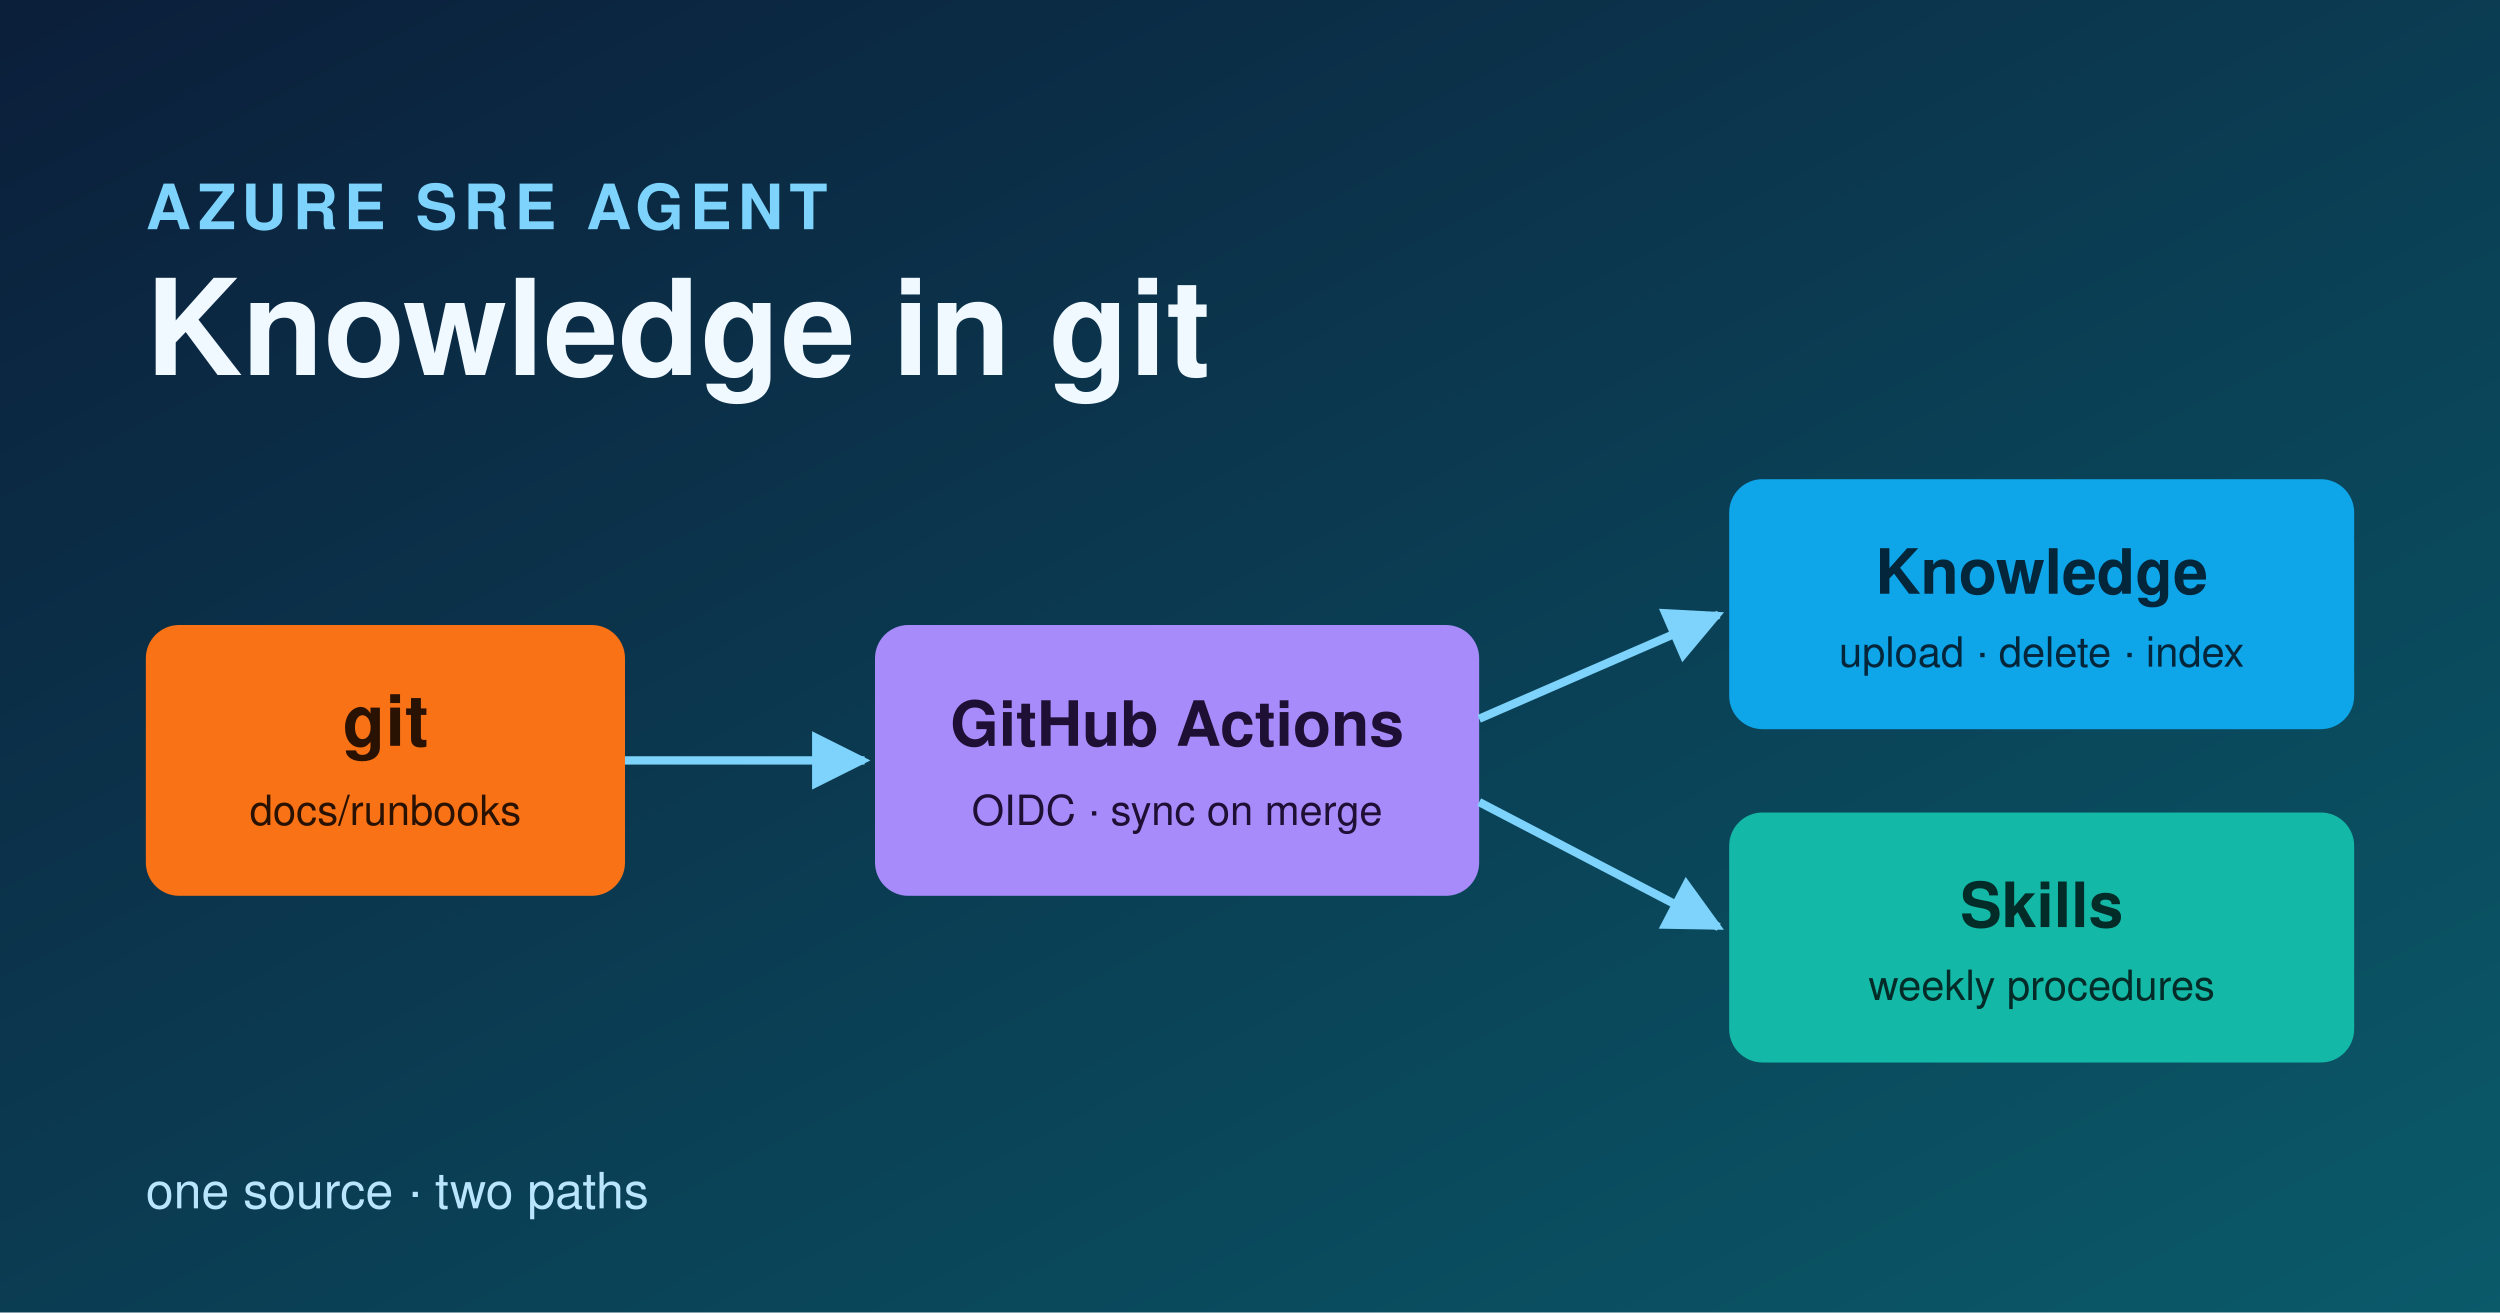
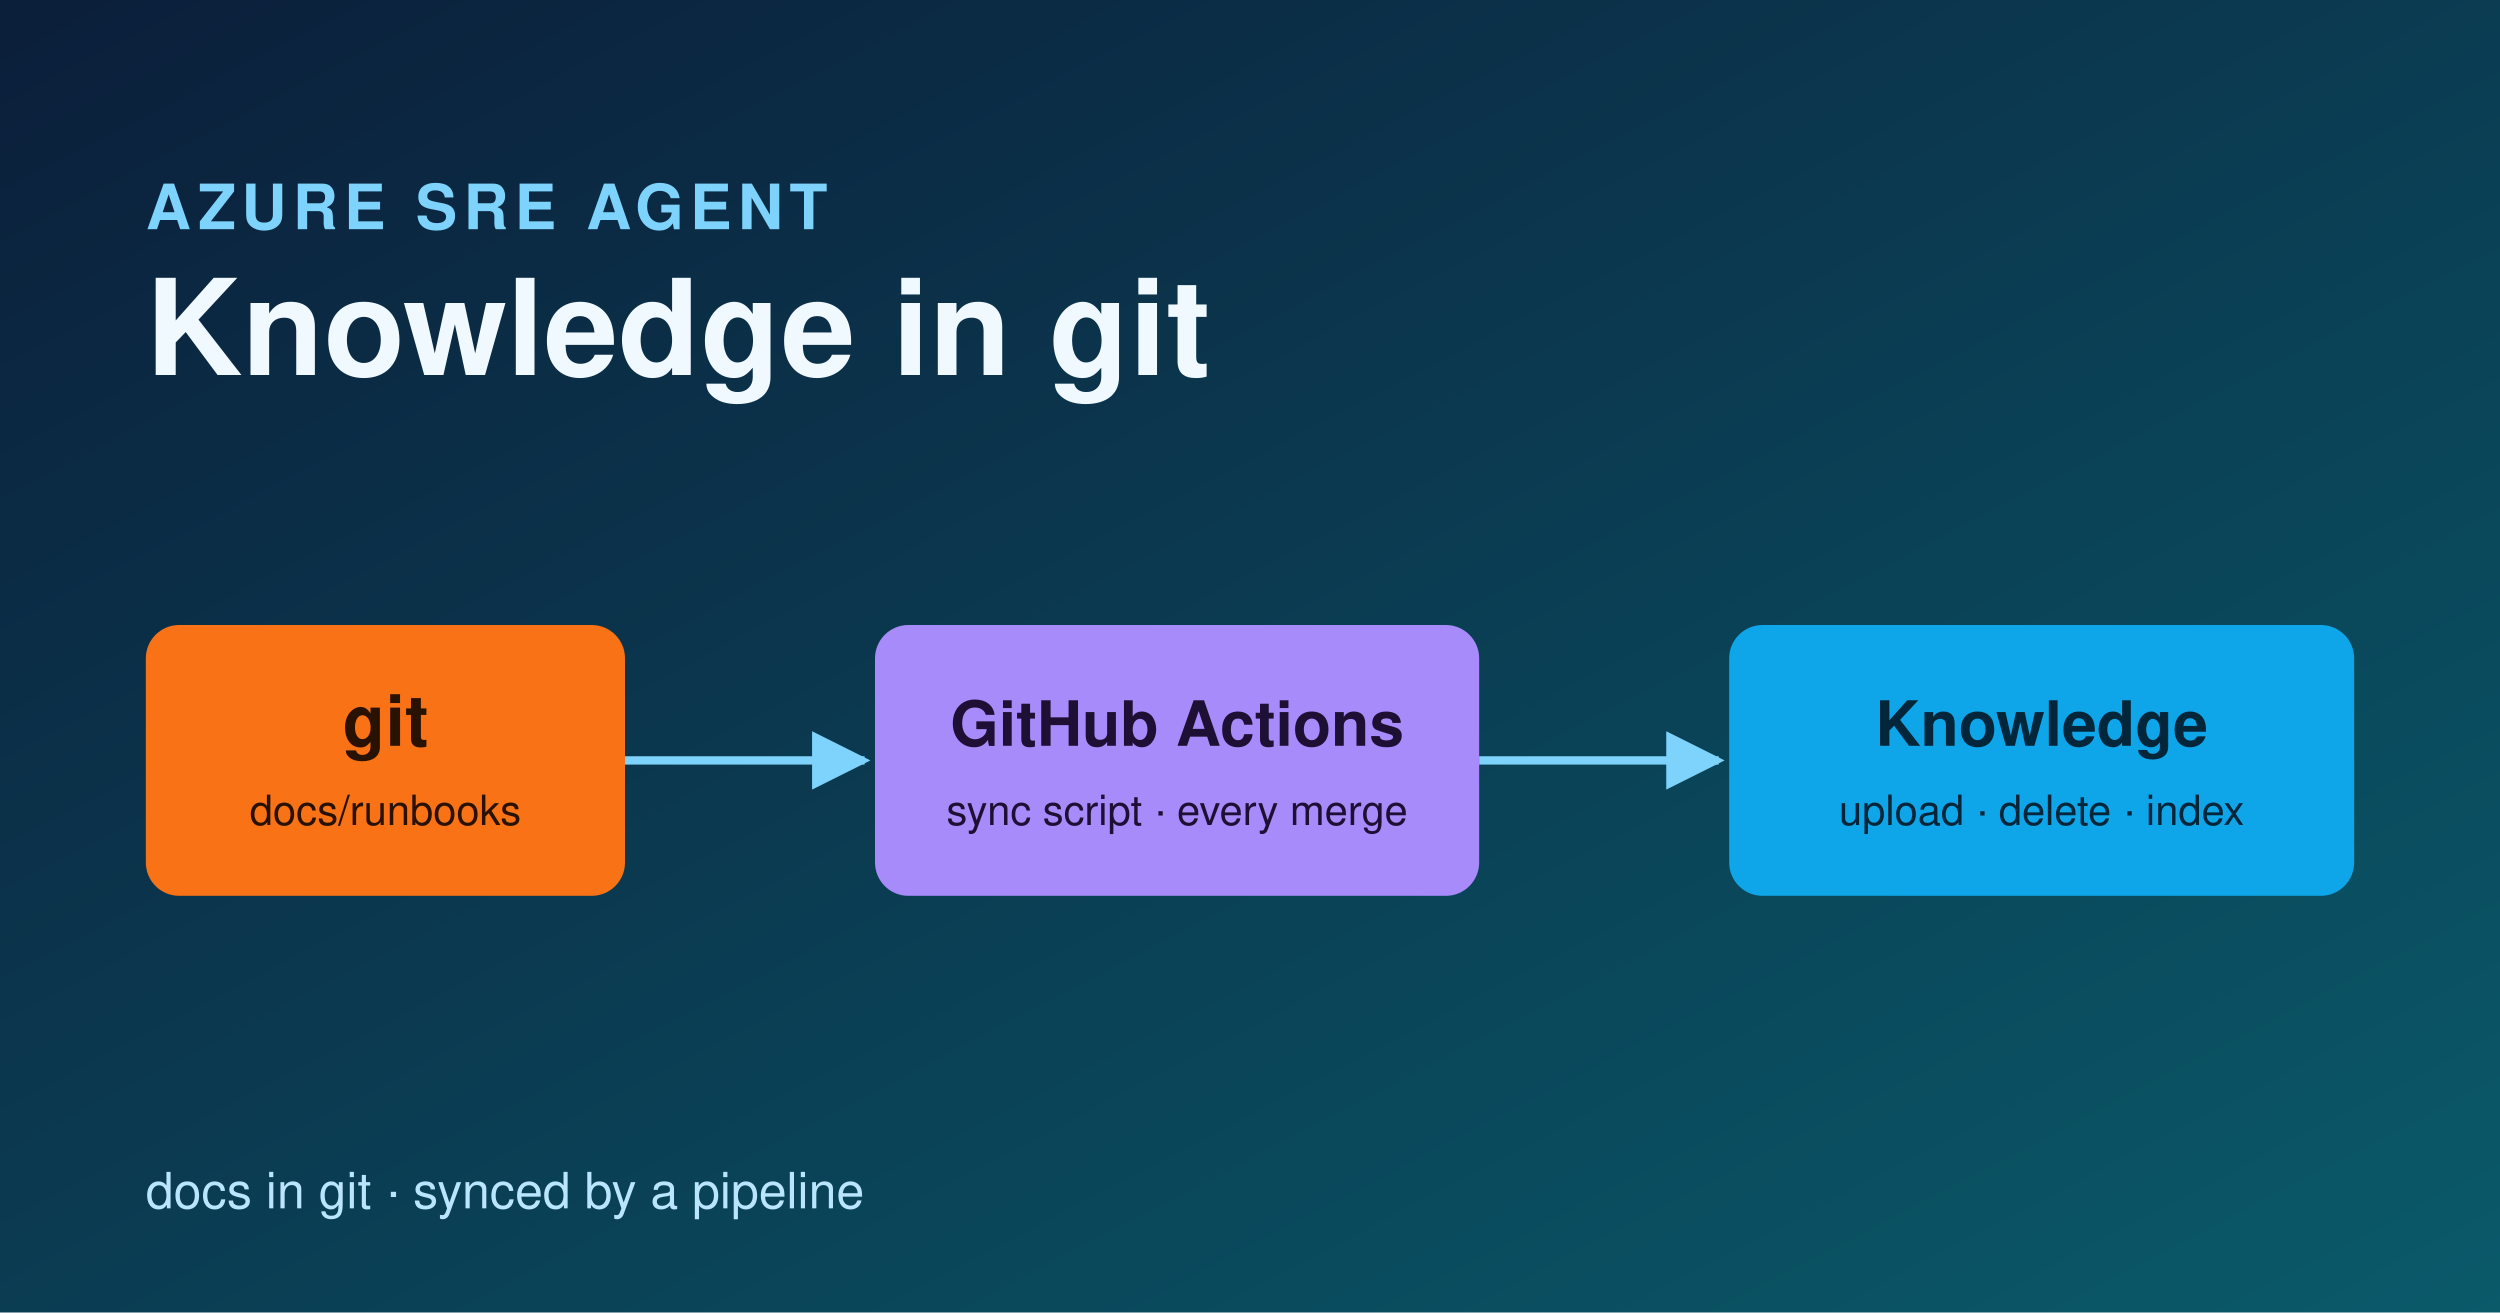
<svg xmlns="http://www.w3.org/2000/svg" width="1200" height="630" viewBox="0 0 1200 630">
  <defs>
    <linearGradient id="bg" x1="0" y1="0" x2="1" y2="1">
      <stop offset="0" stop-color="#0b1e3a" />
      <stop offset="1" stop-color="#0a5a6a" />
    </linearGradient>
    <marker id="ar" viewBox="0 0 10 10" refX="9" refY="5" markerWidth="7" markerHeight="7" orient="auto">
      <path d="M0 0L10 5L0 10z" fill="#7dd3fc" />
    </marker>
  </defs>
  <rect width="1200" height="630" fill="url(#bg)" />
  <text x="70" y="110" font-family="Helvetica, Arial, sans-serif" font-size="30" font-weight="600" fill="#7dd3fc" letter-spacing="3">AZURE SRE AGENT</text>
  <text x="70" y="180" font-family="Helvetica, Arial, sans-serif" font-size="64" font-weight="800" fill="#f0f9ff">Knowledge in git</text>
  <g font-family="Helvetica, Arial, sans-serif" text-anchor="middle">
    <rect x="70" y="300" width="230" height="130" rx="16" fill="#f97316" />
    <text x="185" y="358" font-size="34" font-weight="700" fill="#2a1203">git</text>
    <text x="185" y="396" font-size="20" fill="#2a1203">docs/runbooks</text>
    <rect x="420" y="300" width="290" height="130" rx="16" fill="#a78bfa" />
    <text x="565" y="358" font-size="30" font-weight="700" fill="#1e1035">GitHub Actions</text>
-     <text x="565" y="396" font-size="20" fill="#1e1035">OIDC · sync on merge</text>
-     <rect x="830" y="230" width="300" height="120" rx="16" fill="#0ea5e9" />
-     <text x="980" y="285" font-size="30" font-weight="700" fill="#03263b">Knowledge</text>
-     <text x="980" y="320" font-size="20" fill="#03263b">upload · delete · index</text>
-     <rect x="830" y="390" width="300" height="120" rx="16" fill="#14b8a6" />
-     <text x="980" y="445" font-size="30" font-weight="700" fill="#032b27">Skills</text>
-     <text x="980" y="480" font-size="20" fill="#032b27">weekly procedures</text>
+     <text x="565" y="396" font-size="20" fill="#1e1035">sync script · every merge</text>
+     <rect x="830" y="300" width="300" height="130" rx="16" fill="#0ea5e9" />
+     <text x="980" y="358" font-size="30" font-weight="700" fill="#03263b">Knowledge</text>
+     <text x="980" y="396" font-size="20" fill="#03263b">upload · delete · index</text>
  </g>
  <g stroke="#7dd3fc" stroke-width="4" fill="none" marker-end="url(#ar)">
    <path d="M300 365 L415 365" />
-     <path d="M710 345 L825 295" />
-     <path d="M710 385 L825 445" />
+     <path d="M710 365 L825 365" />
  </g>
-   <text x="70" y="580" font-family="Helvetica, Arial, sans-serif" font-size="24" fill="#bae6fd">one source · two paths</text>
+   <text x="70" y="580" font-family="Helvetica, Arial, sans-serif" font-size="24" fill="#bae6fd">docs in git · synced by a pipeline</text>
</svg>
